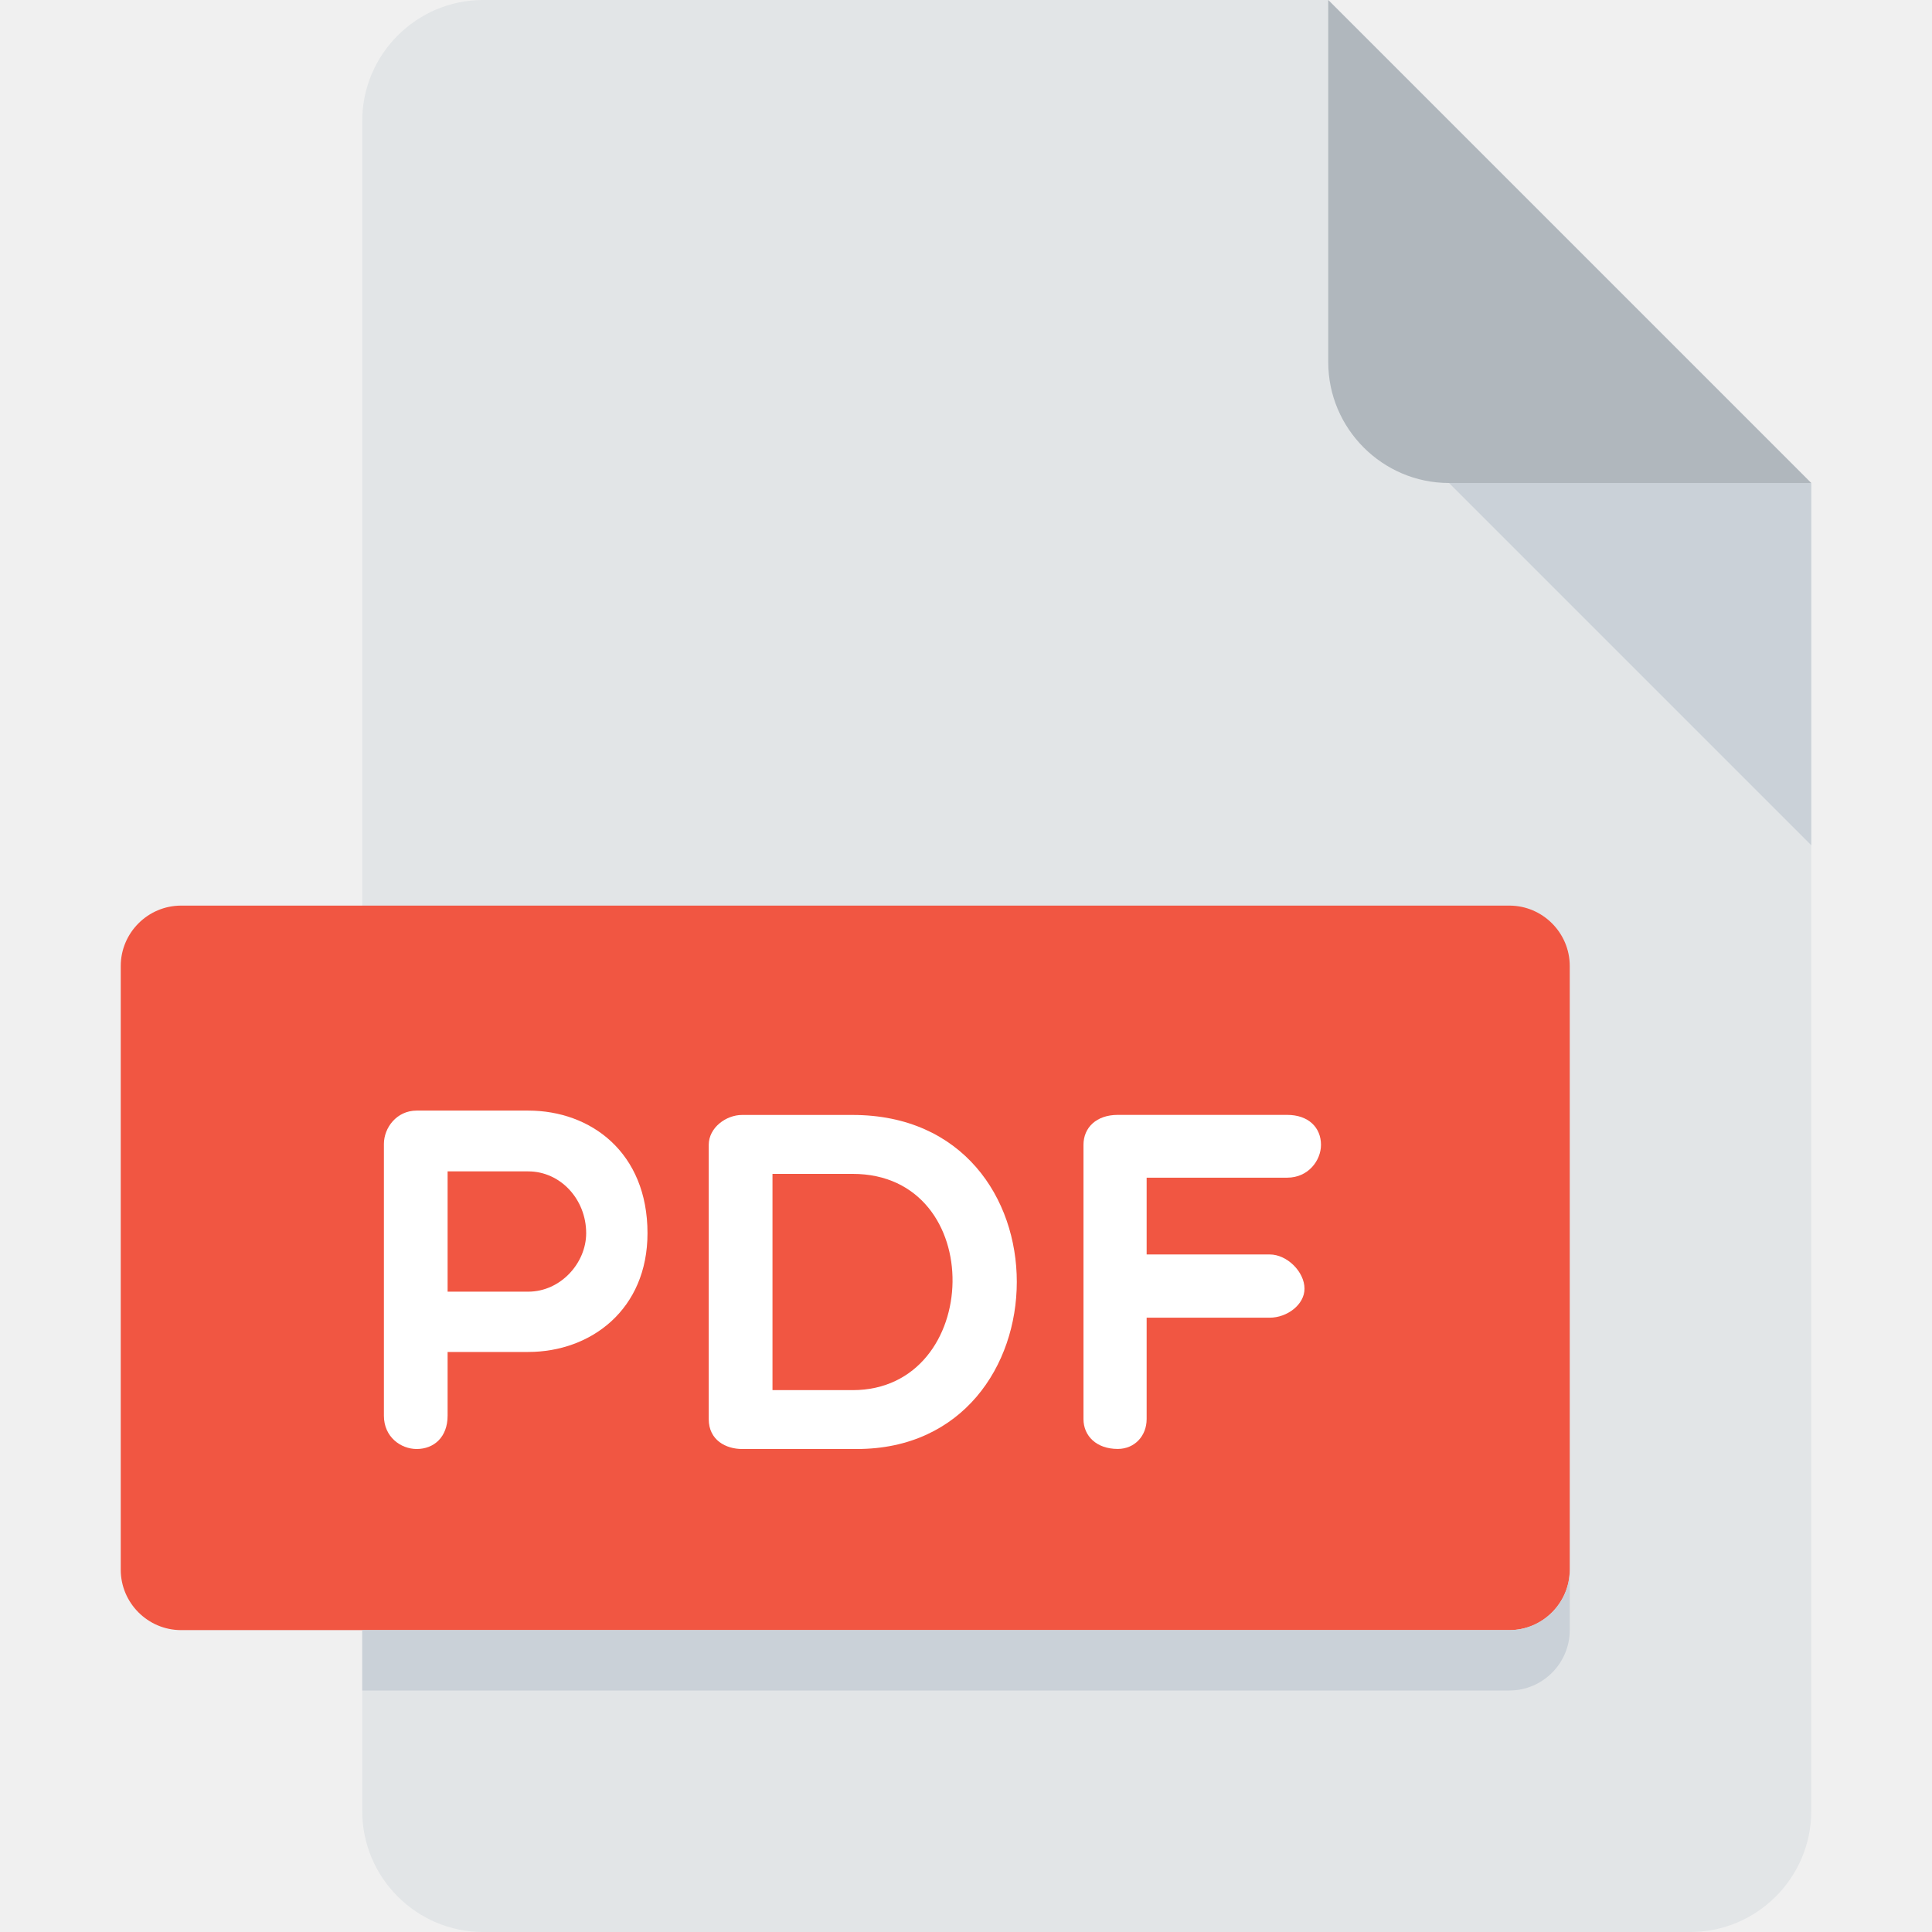
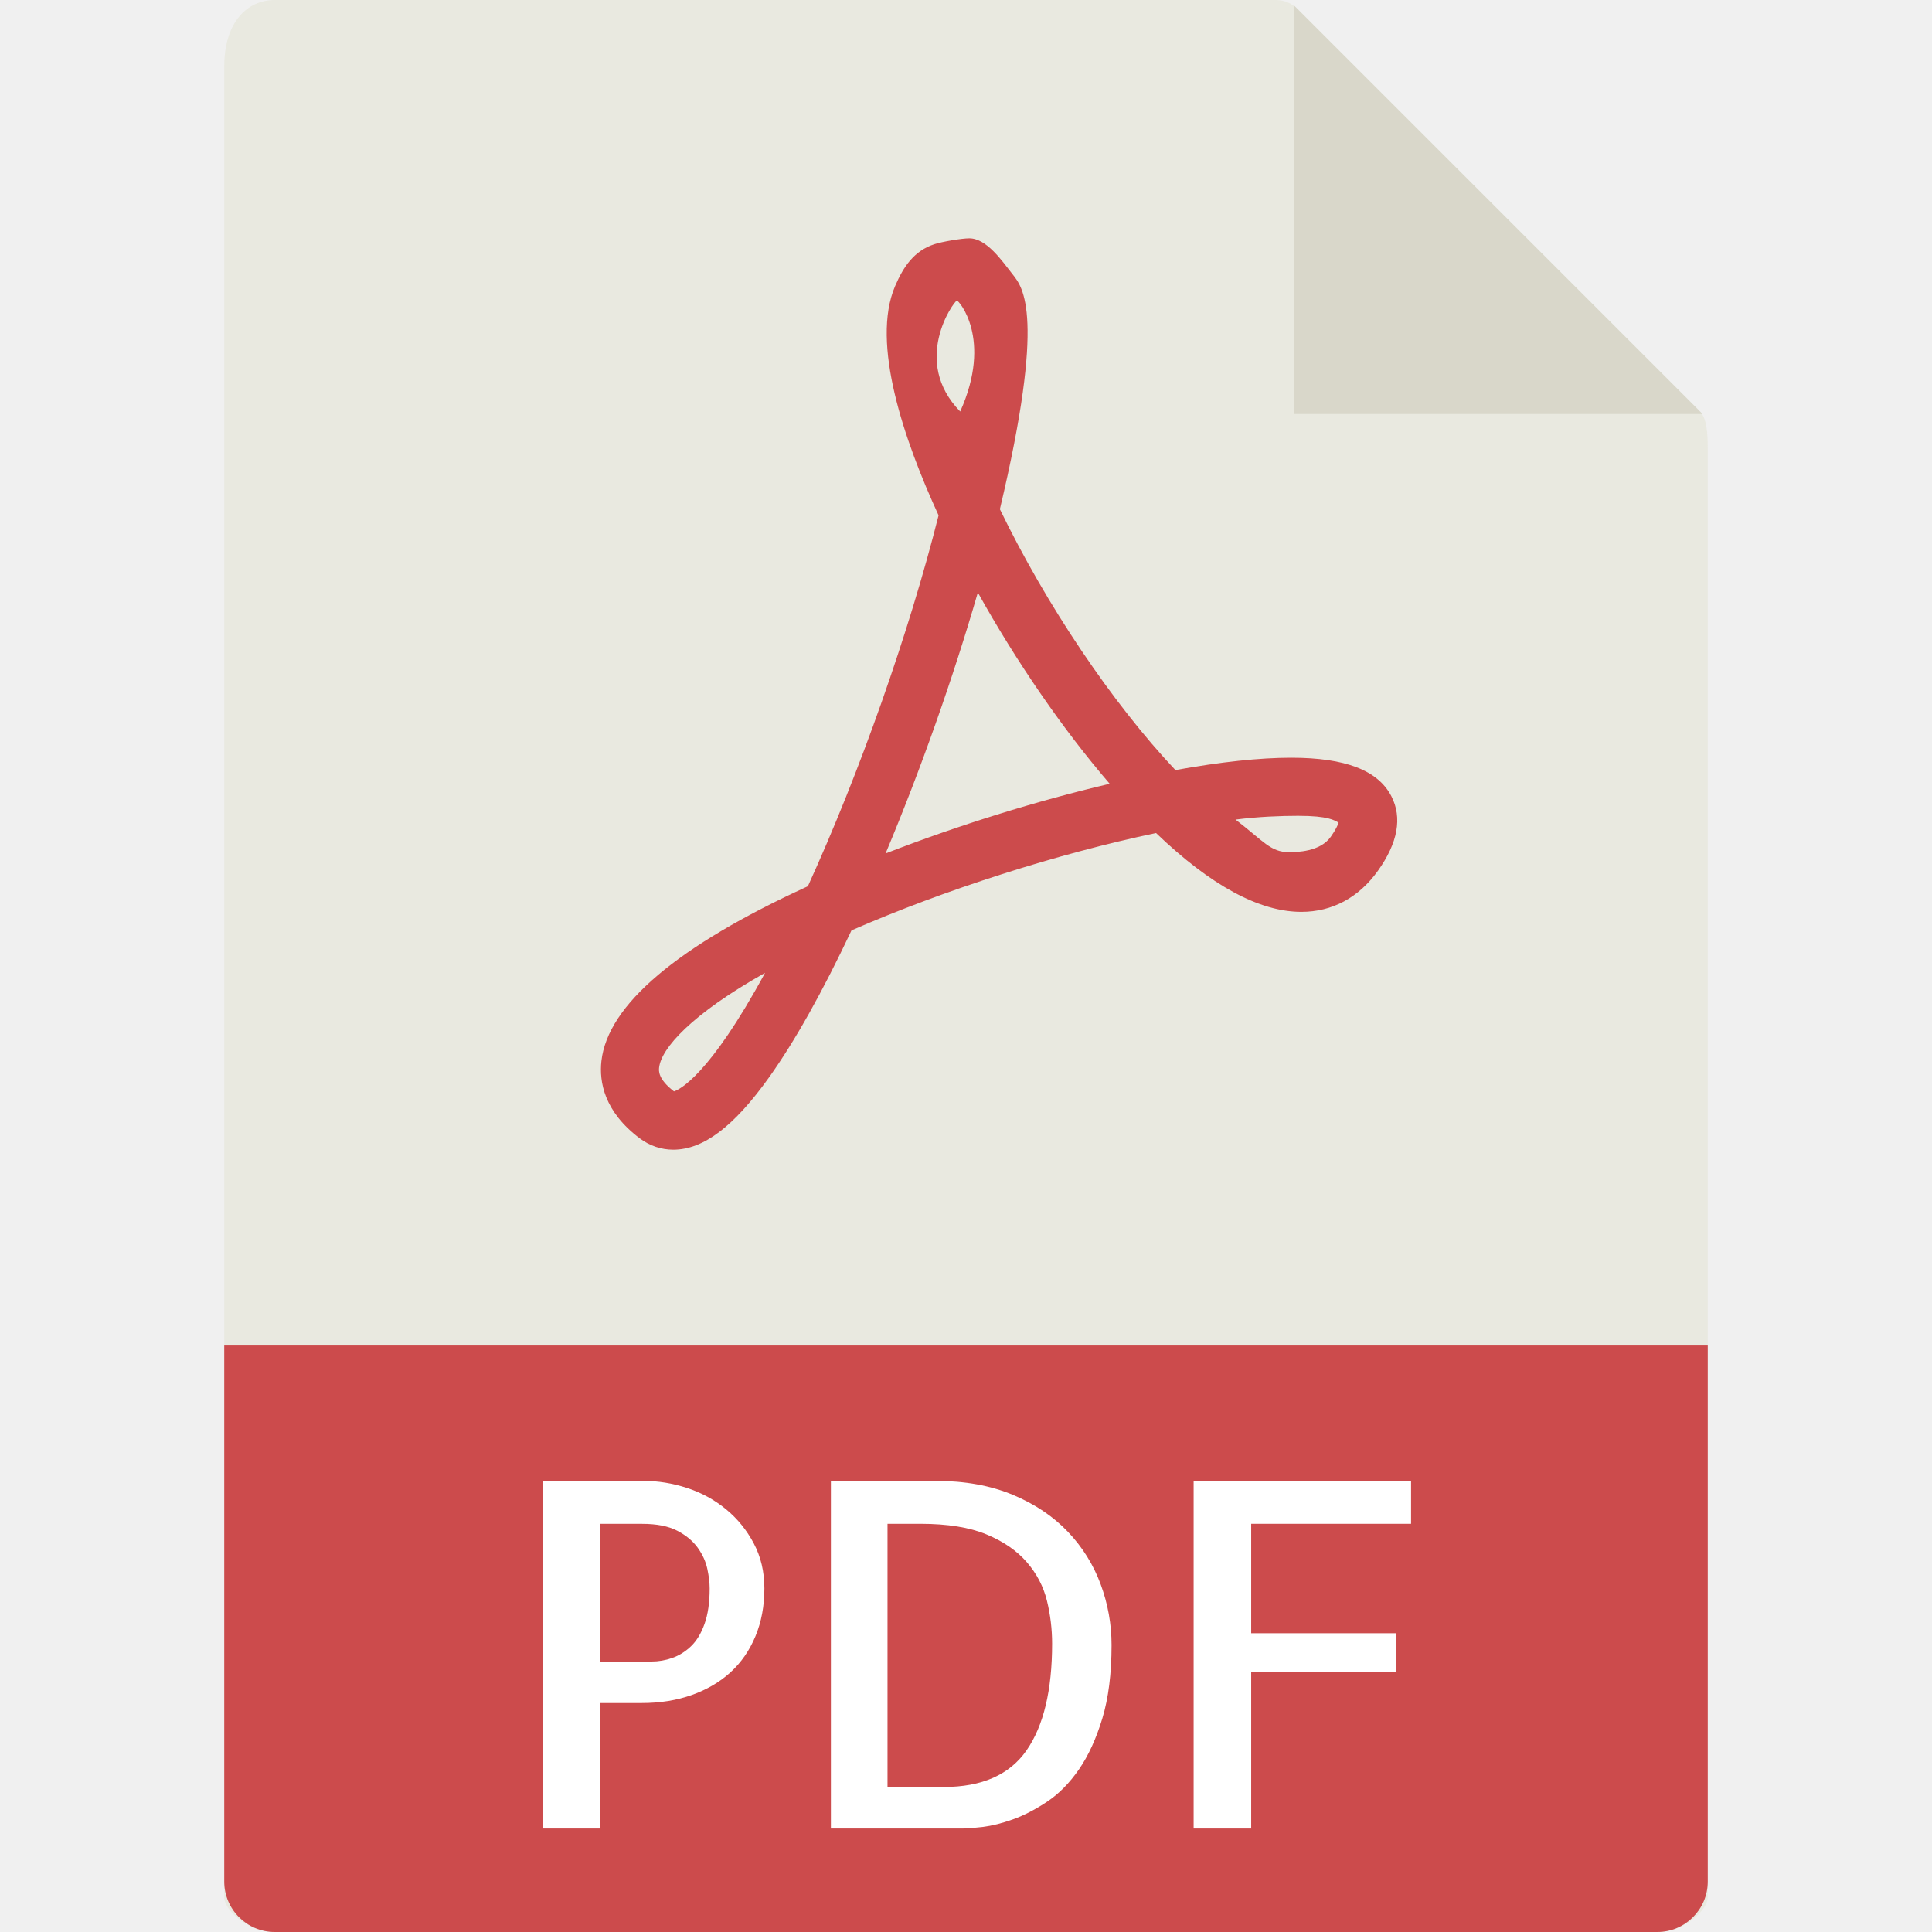
- <svg xmlns="http://www.w3.org/2000/svg" width="62" height="62" viewBox="0 0 62 62" fill="none">
-   <path d="M15.5 0C13.369 0 11.625 1.744 11.625 3.875V58.125C11.625 60.256 13.369 62 15.5 62H54.25C56.381 62 58.125 60.256 58.125 58.125V15.5L42.625 0H15.5Z" fill="#E2E5E7" />
-   <path d="M46.5 15.5H58.125L42.625 0V11.625C42.625 13.756 44.369 15.5 46.5 15.5Z" fill="#B0B7BD" />
-   <path d="M58.125 27.125L46.5 15.5H58.125V27.125Z" fill="#CAD1D8" />
-   <path d="M50.375 50.375C50.375 51.441 49.503 52.312 48.438 52.312H5.812C4.747 52.312 3.875 51.441 3.875 50.375V31C3.875 29.934 4.747 29.062 5.812 29.062H48.438C49.503 29.062 50.375 29.934 50.375 31V50.375Z" fill="#F15642" />
-   <path d="M12.32 36.71C12.32 36.198 12.723 35.64 13.372 35.64H16.951C18.966 35.64 20.779 36.989 20.779 39.574C20.779 42.023 18.966 43.386 16.951 43.386H14.364V45.432C14.364 46.114 13.93 46.5 13.372 46.5C12.861 46.5 12.32 46.114 12.32 45.432V36.71ZM14.364 37.591V41.451H16.951C17.989 41.451 18.811 40.535 18.811 39.574C18.811 38.49 17.989 37.591 16.951 37.591H14.364Z" fill="white" />
-   <path d="M23.814 46.5C23.302 46.5 22.744 46.221 22.744 45.541V36.741C22.744 36.185 23.302 35.78 23.814 35.78H27.361C34.441 35.78 34.286 46.5 27.501 46.5H23.814ZM24.79 37.671V44.611H27.361C31.544 44.611 31.73 37.671 27.361 37.671H24.79Z" fill="white" />
-   <path d="M36.797 37.795V40.257H40.747C41.305 40.257 41.863 40.815 41.863 41.356C41.863 41.867 41.305 42.286 40.747 42.286H36.797V45.539C36.797 46.081 36.411 46.498 35.869 46.498C35.187 46.498 34.77 46.081 34.77 45.539V36.739C34.77 36.183 35.188 35.778 35.869 35.778H41.307C41.989 35.778 42.392 36.183 42.392 36.739C42.392 37.235 41.989 37.793 41.307 37.793H36.797V37.795Z" fill="white" />
-   <path d="M48.438 52.312H11.625V54.25H48.438C49.503 54.25 50.375 53.378 50.375 52.312V50.375C50.375 51.441 49.503 52.312 48.438 52.312Z" fill="#CAD1D8" />
+ <svg xmlns="http://www.w3.org/2000/svg" version="1.1" id="Capa_1" x="0px" y="0px" viewBox="0 0 56 56" style="enable-background:new 0 0 56 56;" xml:space="preserve">
+   <g>
+     <path style="fill:#E9E9E0;" d="M36.985,0H7.963C7.155,0,6.5,0.655,6.5,1.926V55c0,0.345,0.655,1,1.463,1h40.074   c0.808,0,1.463-0.655,1.463-1V12.978c0-0.696-0.093-0.92-0.257-1.085L37.607,0.257C37.442,0.093,37.218,0,36.985,0z" />
+     <polygon style="fill:#D9D7CA;" points="37.5,0.151 37.5,12 49.349,12  " />
+     <path style="fill:#CC4B4C;" d="M19.514,33.324L19.514,33.324c-0.348,0-0.682-0.113-0.967-0.326   c-1.041-0.781-1.181-1.65-1.115-2.242c0.182-1.628,2.195-3.332,5.985-5.068c1.504-3.296,2.935-7.357,3.788-10.75   c-0.998-2.172-1.968-4.99-1.261-6.643c0.248-0.579,0.557-1.023,1.134-1.215c0.228-0.076,0.804-0.172,1.016-0.172   c0.504,0,0.947,0.649,1.261,1.049c0.295,0.376,0.964,1.173-0.373,6.802c1.348,2.784,3.258,5.62,5.088,7.562   c1.311-0.237,2.439-0.358,3.358-0.358c1.566,0,2.515,0.365,2.902,1.117c0.32,0.622,0.189,1.349-0.39,2.16   c-0.557,0.779-1.325,1.191-2.22,1.191c-1.216,0-2.632-0.768-4.211-2.285c-2.837,0.593-6.15,1.651-8.828,2.822   c-0.836,1.774-1.637,3.203-2.383,4.251C21.273,32.654,20.389,33.324,19.514,33.324z M22.176,28.198   c-2.137,1.201-3.008,2.188-3.071,2.744c-0.01,0.092-0.037,0.334,0.431,0.692C19.685,31.587,20.555,31.19,22.176,28.198z    M35.813,23.756c0.815,0.627,1.014,0.944,1.547,0.944c0.234,0,0.901-0.01,1.21-0.441c0.149-0.209,0.207-0.343,0.23-0.415   c-0.123-0.065-0.286-0.197-1.175-0.197C37.12,23.648,36.485,23.67,35.813,23.756z M28.343,17.174   c-0.715,2.474-1.659,5.145-2.674,7.564c2.09-0.811,4.362-1.519,6.496-2.02C30.815,21.15,29.466,19.192,28.343,17.174z    M27.736,8.712c-0.098,0.033-1.33,1.757,0.096,3.216C28.781,9.813,27.779,8.698,27.736,8.712z" />
+     <path style="fill:#CC4B4C;" d="M48.037,56H7.963C7.155,56,6.5,55.345,6.5,54.537V39h43v15.537C49.5,55.345,48.845,56,48.037,56z" />
+     <g>
+       <path style="fill:#FFFFFF;" d="M17.385,53h-1.641V42.924h2.898c0.428,0,0.852,0.068,1.271,0.205    c0.419,0.137,0.795,0.342,1.128,0.615c0.333,0.273,0.602,0.604,0.807,0.991s0.308,0.822,0.308,1.306    c0,0.511-0.087,0.973-0.26,1.388c-0.173,0.415-0.415,0.764-0.725,1.046c-0.31,0.282-0.684,0.501-1.121,0.656    s-0.921,0.232-1.449,0.232h-1.217V53z M17.385,44.168v3.992h1.504c0.2,0,0.398-0.034,0.595-0.103    c0.196-0.068,0.376-0.18,0.54-0.335c0.164-0.155,0.296-0.371,0.396-0.649c0.1-0.278,0.15-0.622,0.15-1.032    c0-0.164-0.023-0.354-0.068-0.567c-0.046-0.214-0.139-0.419-0.28-0.615c-0.142-0.196-0.34-0.36-0.595-0.492    c-0.255-0.132-0.593-0.198-1.012-0.198H17.385z" />
+       <path style="fill:#FFFFFF;" d="M32.219,47.682c0,0.829-0.089,1.538-0.267,2.126s-0.403,1.08-0.677,1.477s-0.581,0.709-0.923,0.937    s-0.672,0.398-0.991,0.513c-0.319,0.114-0.611,0.187-0.875,0.219C28.222,52.984,28.026,53,27.898,53h-3.814V42.924h3.035    c0.848,0,1.593,0.135,2.235,0.403s1.176,0.627,1.6,1.073s0.74,0.955,0.95,1.524C32.114,46.494,32.219,47.08,32.219,47.682z     M27.352,51.797c1.112,0,1.914-0.355,2.406-1.066s0.738-1.741,0.738-3.09c0-0.419-0.05-0.834-0.15-1.244    c-0.101-0.41-0.294-0.781-0.581-1.114s-0.677-0.602-1.169-0.807s-1.13-0.308-1.914-0.308h-0.957v7.629H27.352z" />
+       <path style="fill:#FFFFFF;" d="M36.266,44.168v3.172h4.211v1.121h-4.211V53h-1.668V42.924H40.9v1.244H36.266z" />
+     </g>
+   </g>
+   <g>
+ </g>
+   <g>
+ </g>
+   <g>
+ </g>
+   <g>
+ </g>
+   <g>
+ </g>
+   <g>
+ </g>
+   <g>
+ </g>
+   <g>
+ </g>
+   <g>
+ </g>
+   <g>
+ </g>
+   <g>
+ </g>
+   <g>
+ </g>
+   <g>
+ </g>
+   <g>
+ </g>
+   <g>
+ </g>
</svg>
